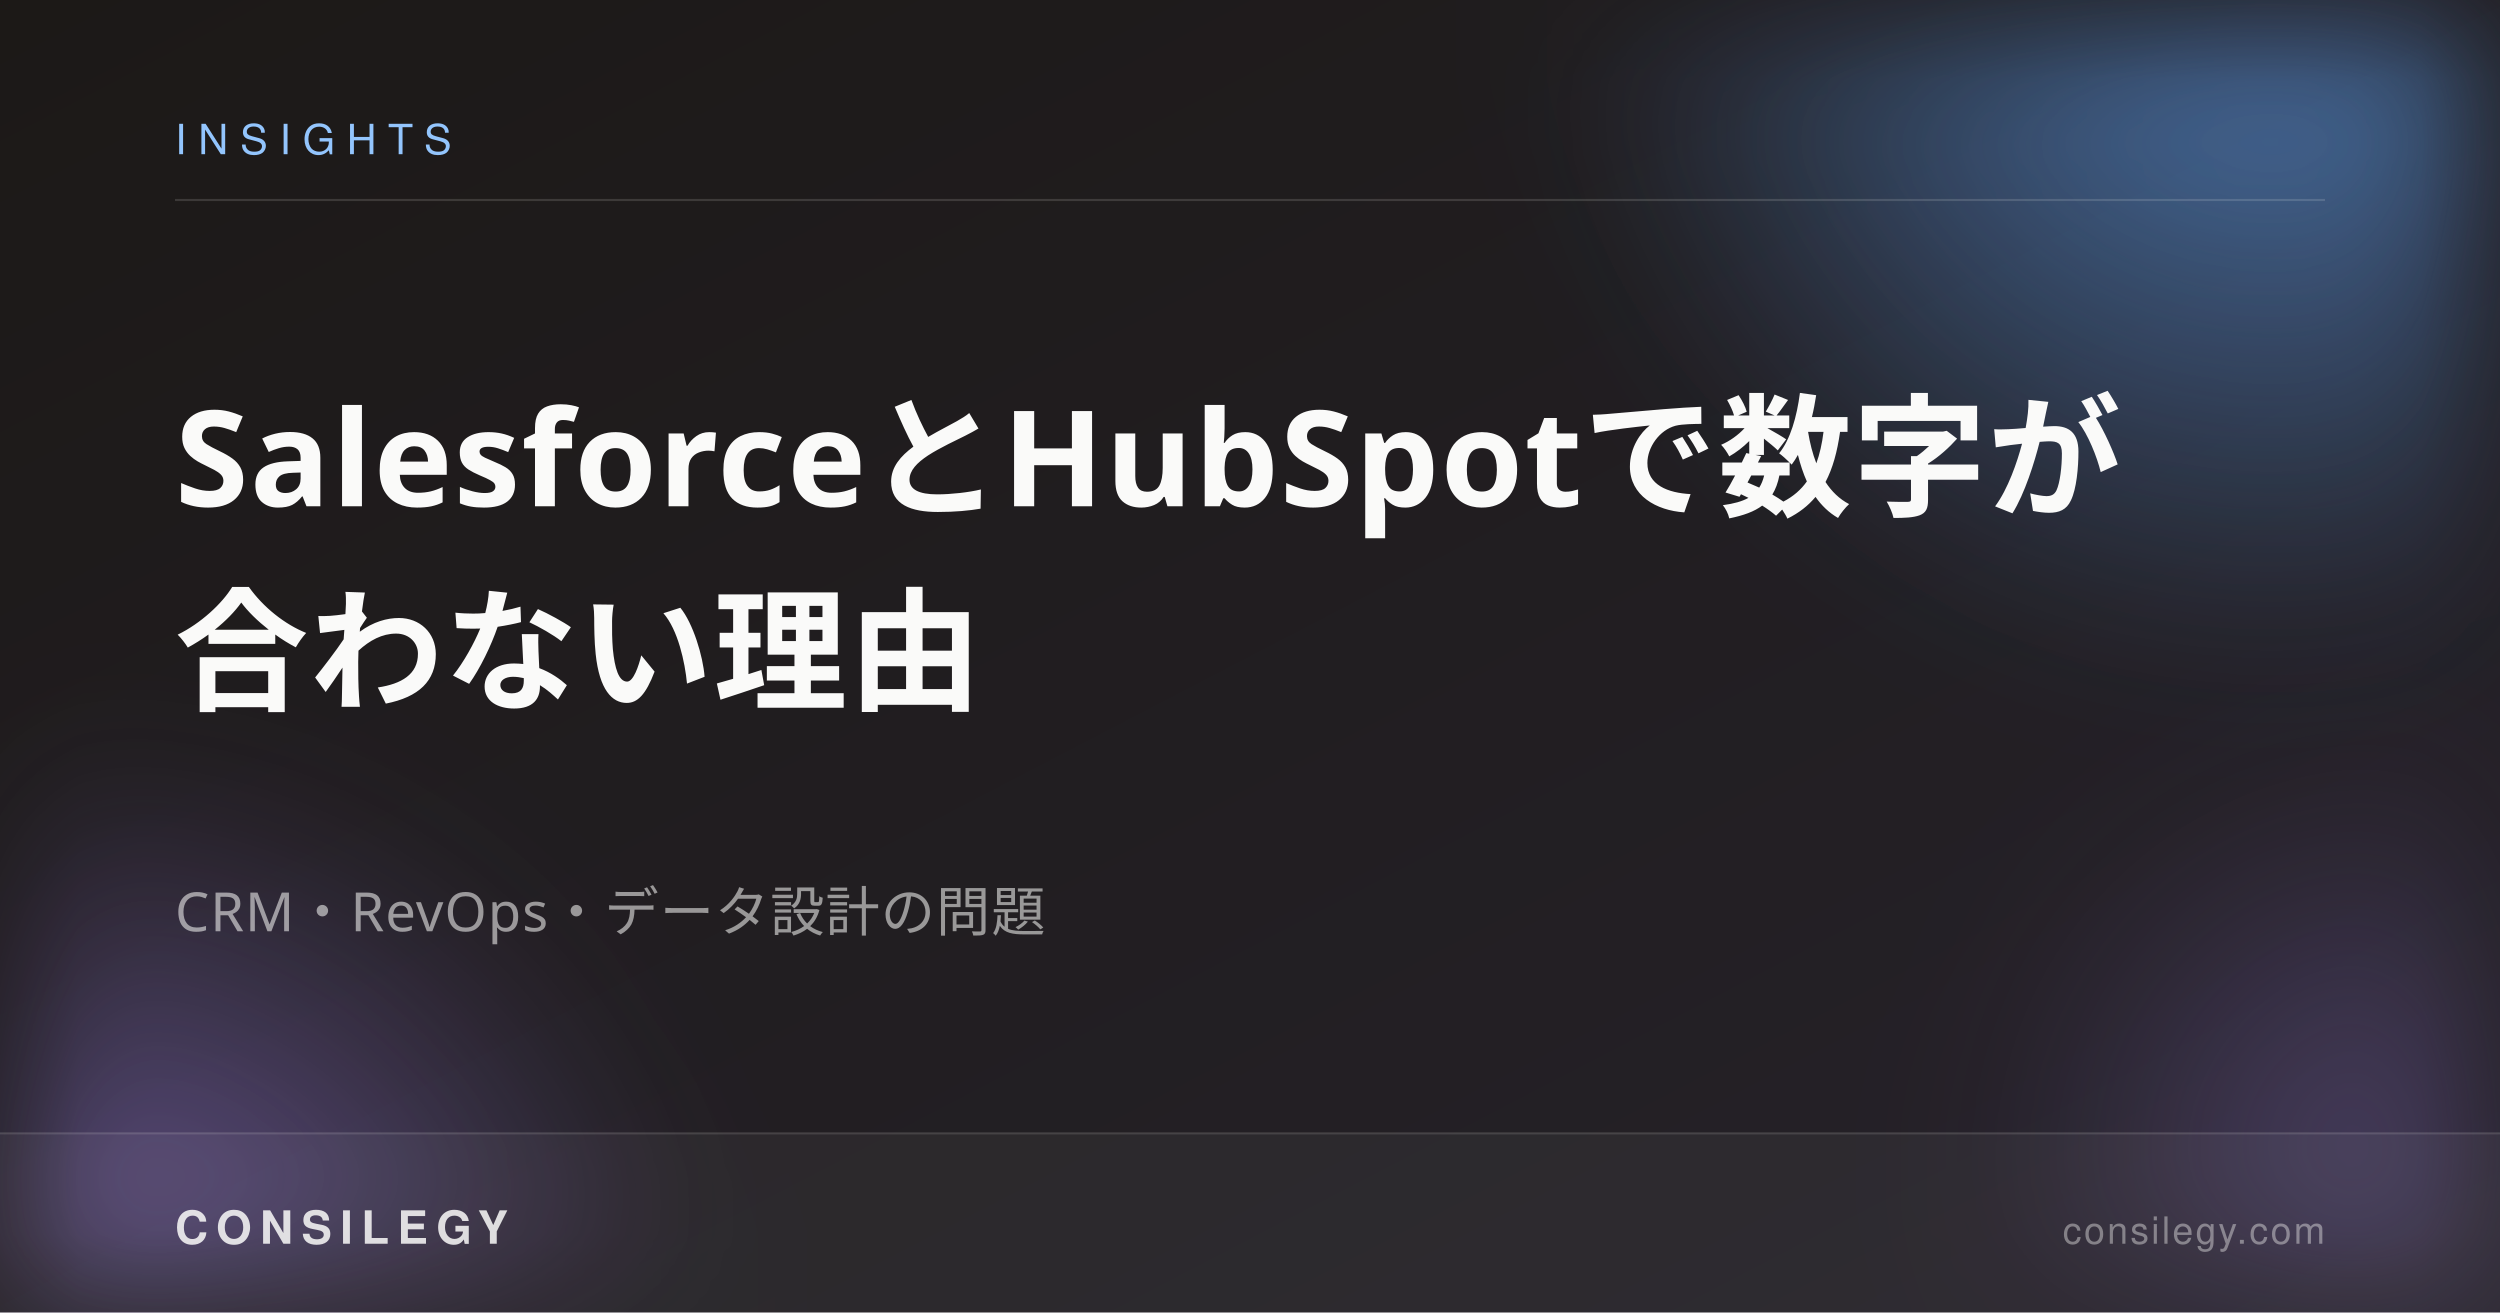
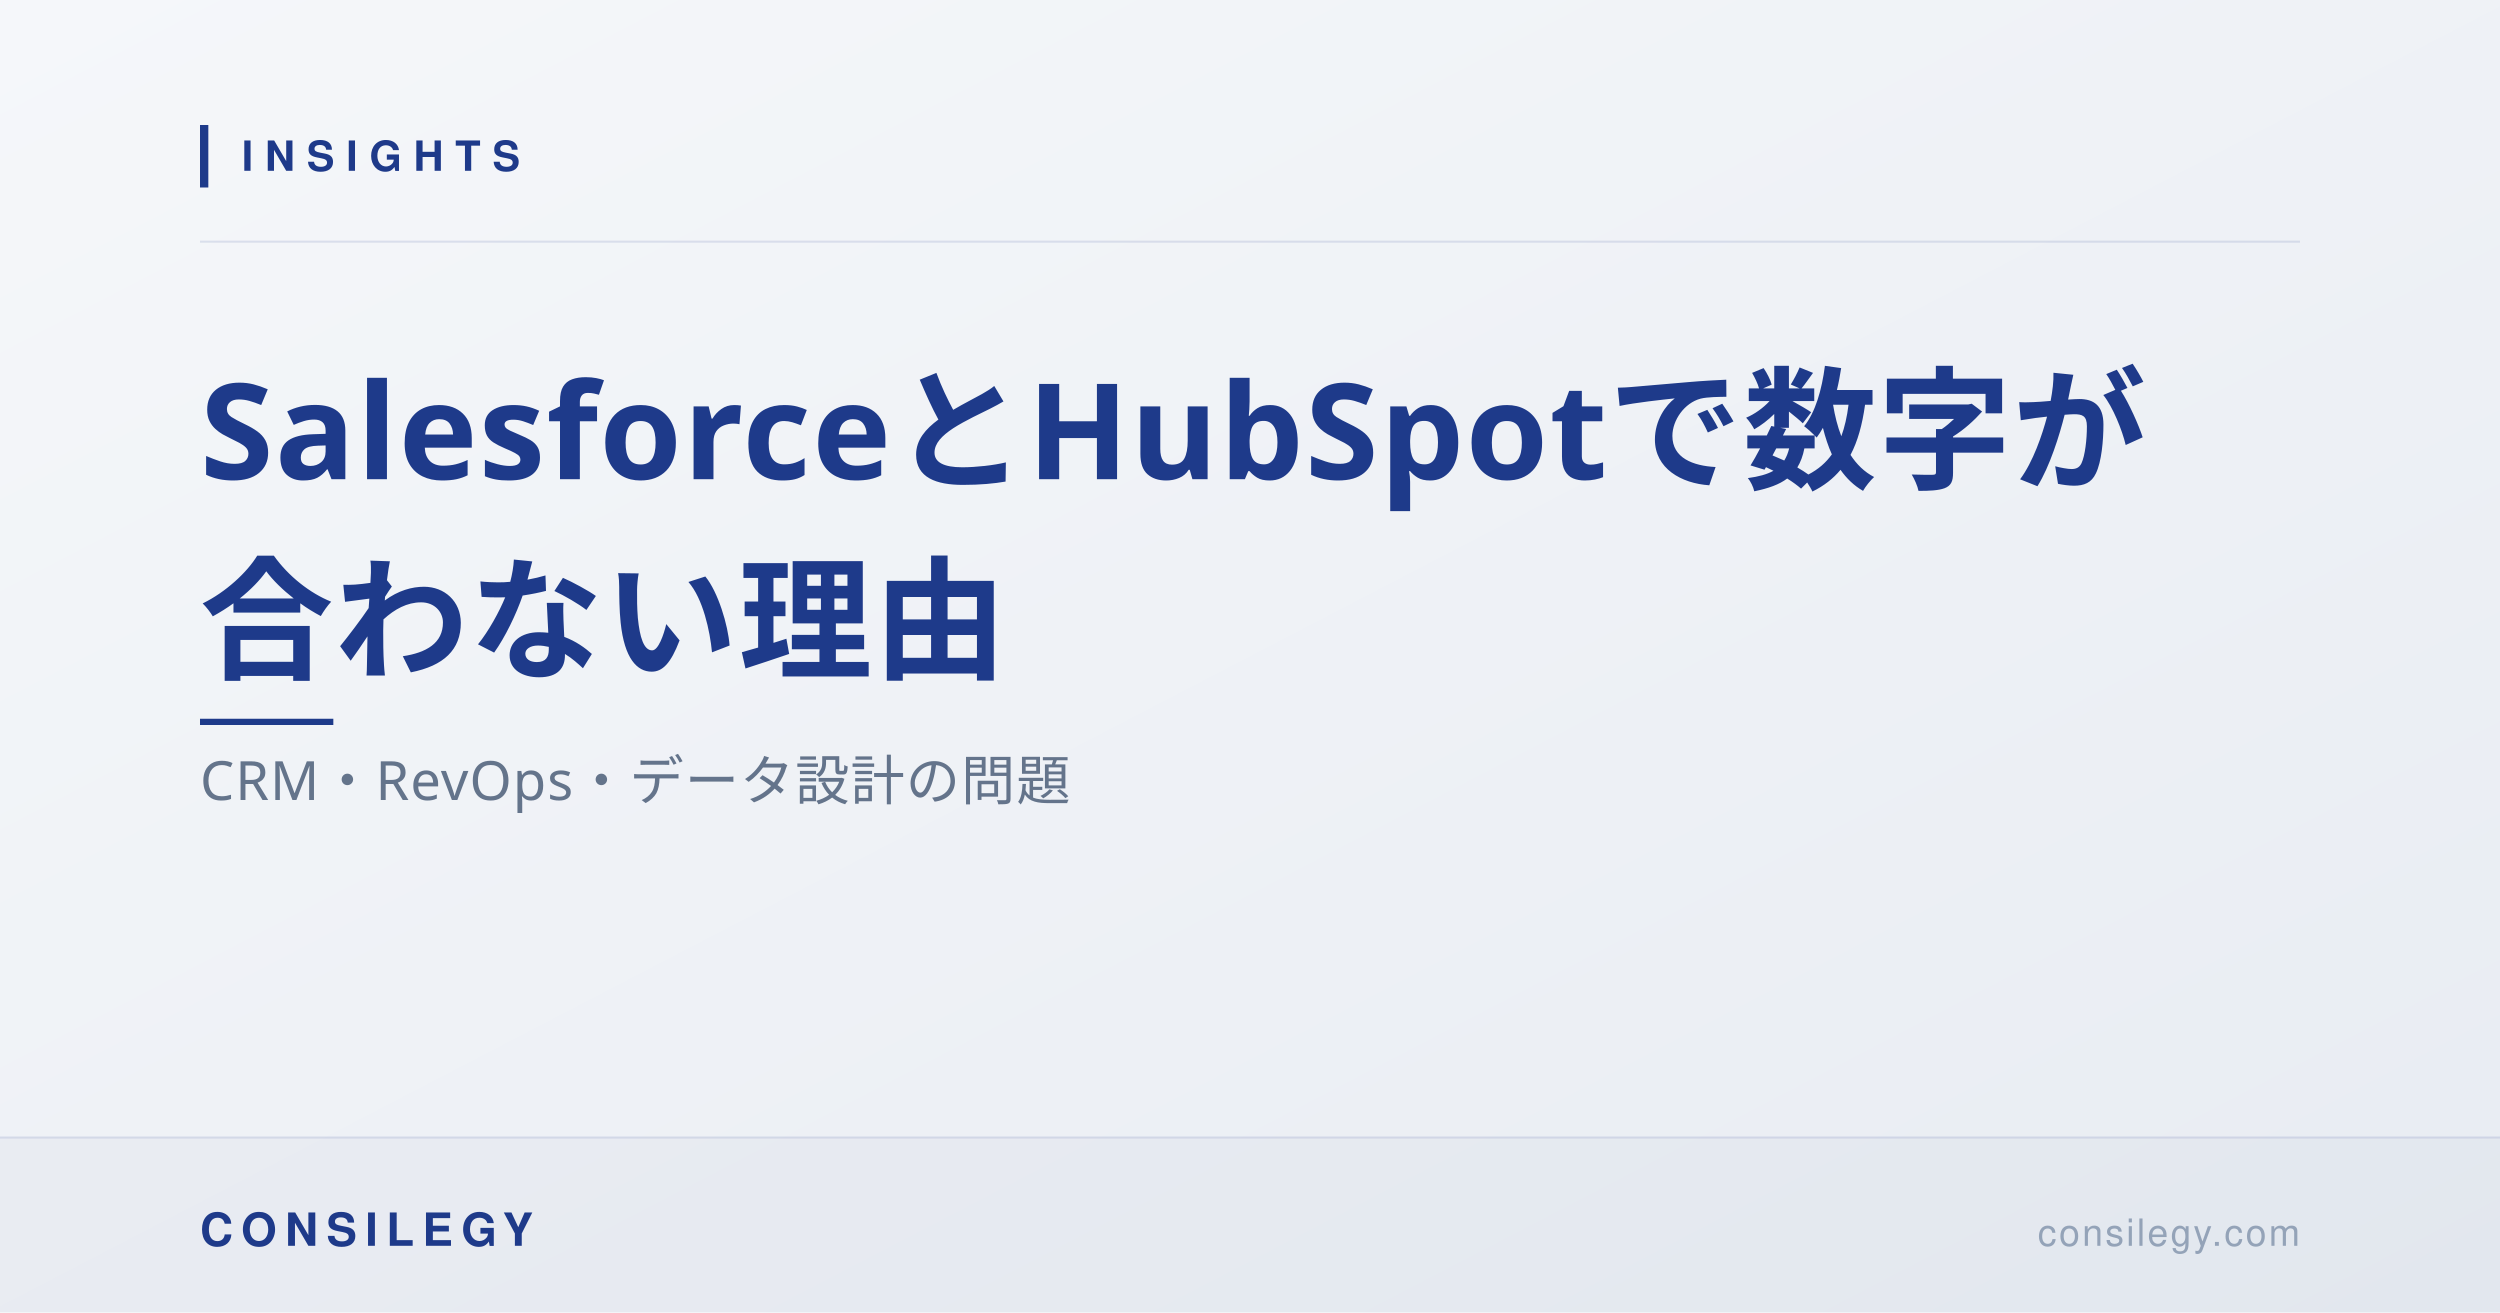
<svg xmlns="http://www.w3.org/2000/svg" viewBox="0 0 1200 630" width="1200" height="630">
  <defs>
    <linearGradient id="bg" x1="0%" y1="0%" x2="100%" y2="100%">
-       <stop offset="0%" stop-color="#1C1917" />
-       <stop offset="100%" stop-color="#26222A" />
+       <stop offset="0%" stop-color="#F5F7FA" />
+       <stop offset="100%" stop-color="#E8ECF2" />
    </linearGradient>
-     <radialGradient id="orbBlue" cx="50%" cy="50%" r="50%">
-       <stop offset="0%" stop-color="#60A5FA" stop-opacity="0.68" />
-       <stop offset="100%" stop-color="#60A5FA" stop-opacity="0" />
-     </radialGradient>
-     <radialGradient id="orbViolet" cx="50%" cy="50%" r="50%">
-       <stop offset="0%" stop-color="#A78BFA" stop-opacity="0.58" />
-       <stop offset="100%" stop-color="#A78BFA" stop-opacity="0" />
-     </radialGradient>
-     <filter id="soften" x="-50%" y="-50%" width="200%" height="200%">
-       <feGaussianBlur stdDeviation="40" />
-     </filter>
  </defs>
  <rect width="1200" height="630" fill="url(#bg)" />
-   <circle cx="1090" cy="-20" r="340" fill="url(#orbBlue)" filter="url(#soften)" />
-   <circle cx="40" cy="660" r="300" fill="url(#orbViolet)" filter="url(#soften)" />
-   <circle cx="1150" cy="560" r="200" fill="url(#orbViolet)" filter="url(#soften)" opacity="0.5" />
-   <line x1="84" y1="96" x2="1116" y2="96" stroke="#FAFAF9" stroke-opacity="0.14" stroke-width="1" />
-   <text x="84" y="74" font-family="'Helvetica Neue',Helvetica,Arial,sans-serif" font-size="20" font-weight="500" fill="#93C5FD" letter-spacing="0.28em">INSIGHTS</text>
-   <text x="84" y="243" font-family="'Hiragino Sans','Hiragino Kaku Gothic ProN',system-ui,sans-serif" font-size="64" font-weight="600" fill="#FAFAF9" letter-spacing="0.01em">SalesforceとHubSpotで数字が</text>
-   <text x="84" y="336" font-family="'Hiragino Sans','Hiragino Kaku Gothic ProN',system-ui,sans-serif" font-size="64" font-weight="600" fill="#FAFAF9" letter-spacing="0.01em">合わない理由</text>
-   <text x="84" y="447" font-family="'Hiragino Sans','Hiragino Kaku Gothic ProN',system-ui,sans-serif" font-size="26" font-weight="400" fill="#FAFAF9" fill-opacity="0.55" letter-spacing="0.02em">CRM・RevOps・データ設計の問題</text>
-   <rect x="0" y="544" width="1200" height="86" fill="#FAFAF9" fill-opacity="0.045" />
-   <line x1="0" y1="544" x2="1200" y2="544" stroke="#FAFAF9" stroke-opacity="0.14" stroke-width="1" />
-   <text x="84" y="597" font-family="'Helvetica Neue',Helvetica,Arial,sans-serif" font-size="22" font-weight="600" fill="#FAFAF9" fill-opacity="0.85" letter-spacing="0.18em">CONSILEGY</text>
-   <text x="1116" y="597" text-anchor="end" font-family="'Helvetica Neue',Helvetica,Arial,sans-serif" font-size="18" font-weight="400" fill="#FAFAF9" fill-opacity="0.4" letter-spacing="0.06em">consilegy.com</text>
+   <rect x="96" y="60" width="4" height="30" fill="#1E3A8A" />
+   <text x="116" y="82" font-family="'Helvetica Neue',Helvetica,Arial,sans-serif" font-size="20" font-weight="600" fill="#1E3A8A" letter-spacing="0.28em">INSIGHTS</text>
+   <line x1="96" y1="116" x2="1104" y2="116" stroke="#1E3A8A" stroke-opacity="0.12" stroke-width="1" />
+   <text x="96" y="230" font-family="'Hiragino Sans','Hiragino Kaku Gothic ProN',system-ui,sans-serif" font-size="64" font-weight="600" fill="#1E3A8A" letter-spacing="0.01em">SalesforceとHubSpotで数字が</text>
+   <text x="96" y="321" font-family="'Hiragino Sans','Hiragino Kaku Gothic ProN',system-ui,sans-serif" font-size="64" font-weight="600" fill="#1E3A8A" letter-spacing="0.01em">合わない理由</text>
+   <rect x="96" y="345" width="64" height="3" fill="#1E3A8A" />
+   <text x="96" y="384" font-family="'Hiragino Sans','Hiragino Kaku Gothic ProN',system-ui,sans-serif" font-size="26" font-weight="400" fill="#64748B" letter-spacing="0.02em">CRM・RevOps・データ設計の問題</text>
+   <rect x="0" y="546" width="1200" height="84" fill="#1E3A8A" fill-opacity="0.035" />
+   <line x1="0" y1="546" x2="1200" y2="546" stroke="#1E3A8A" stroke-opacity="0.12" stroke-width="1" />
+   <text x="96" y="598" font-family="'Helvetica Neue',Helvetica,Arial,sans-serif" font-size="22" font-weight="600" fill="#1E3A8A" letter-spacing="0.18em">CONSILEGY</text>
+   <text x="1104" y="598" text-anchor="end" font-family="'Helvetica Neue',Helvetica,Arial,sans-serif" font-size="18" font-weight="400" fill="#94A3B8" letter-spacing="0.06em">consilegy.com</text>
</svg>
